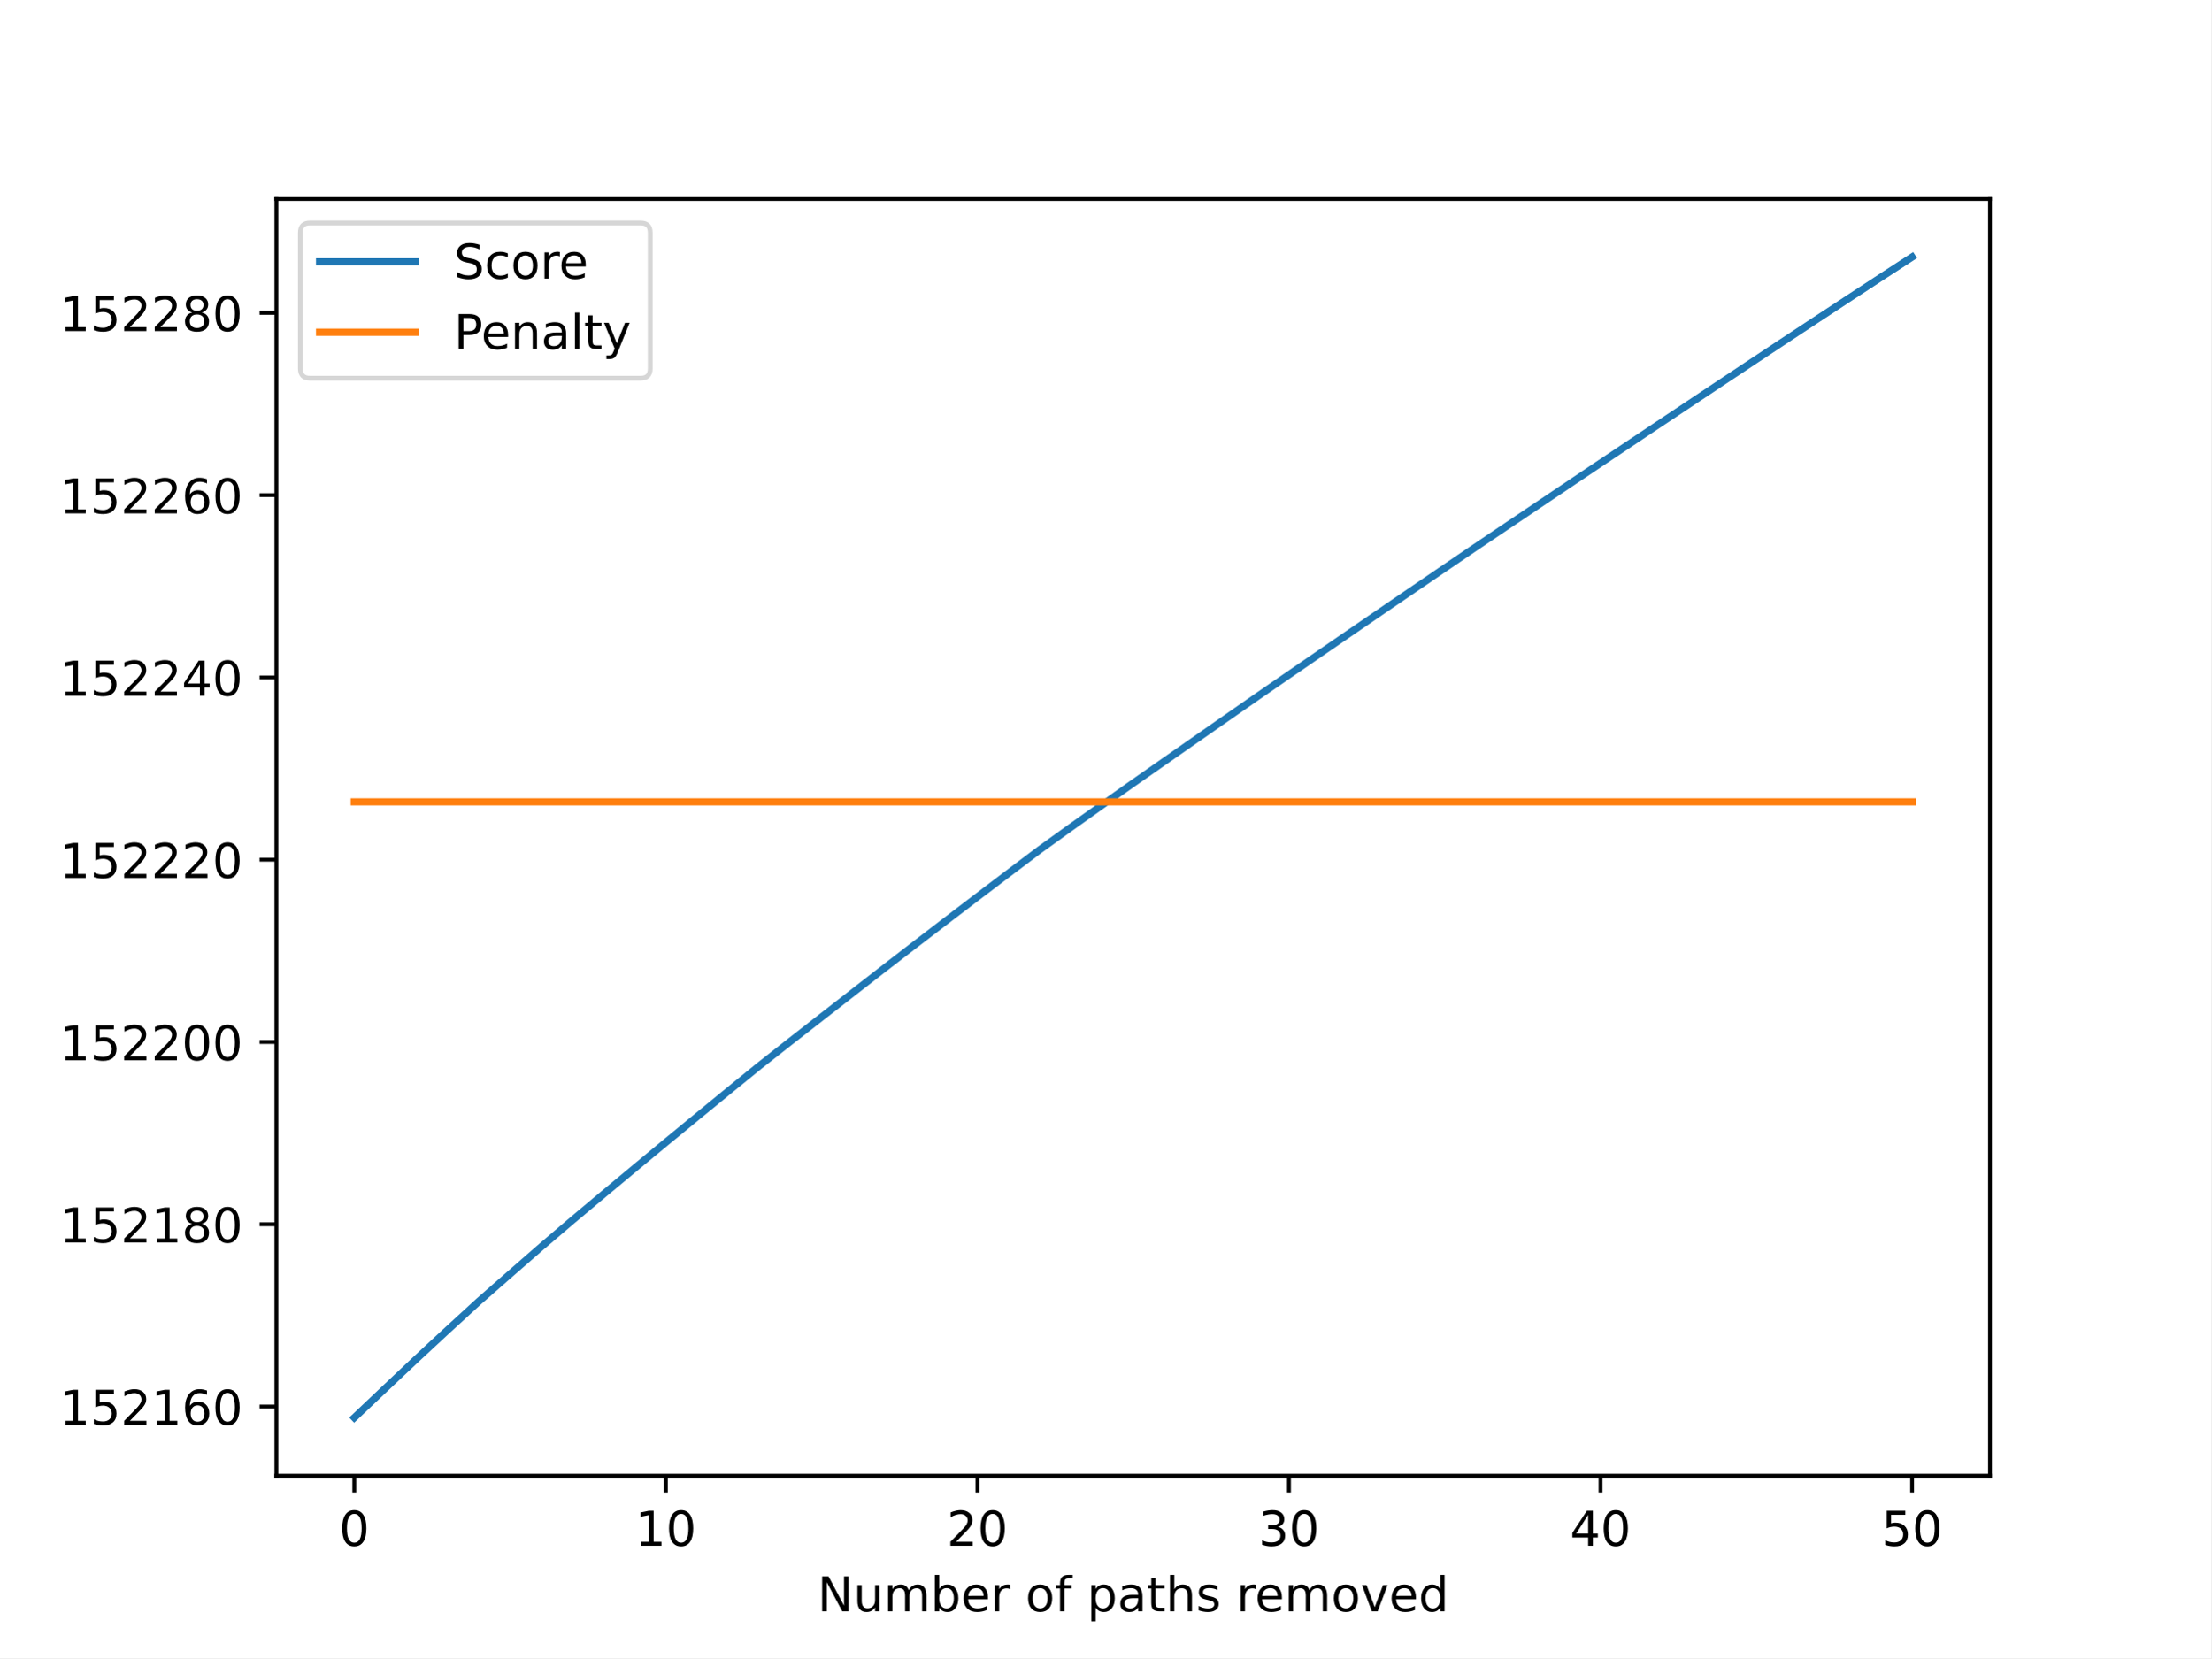
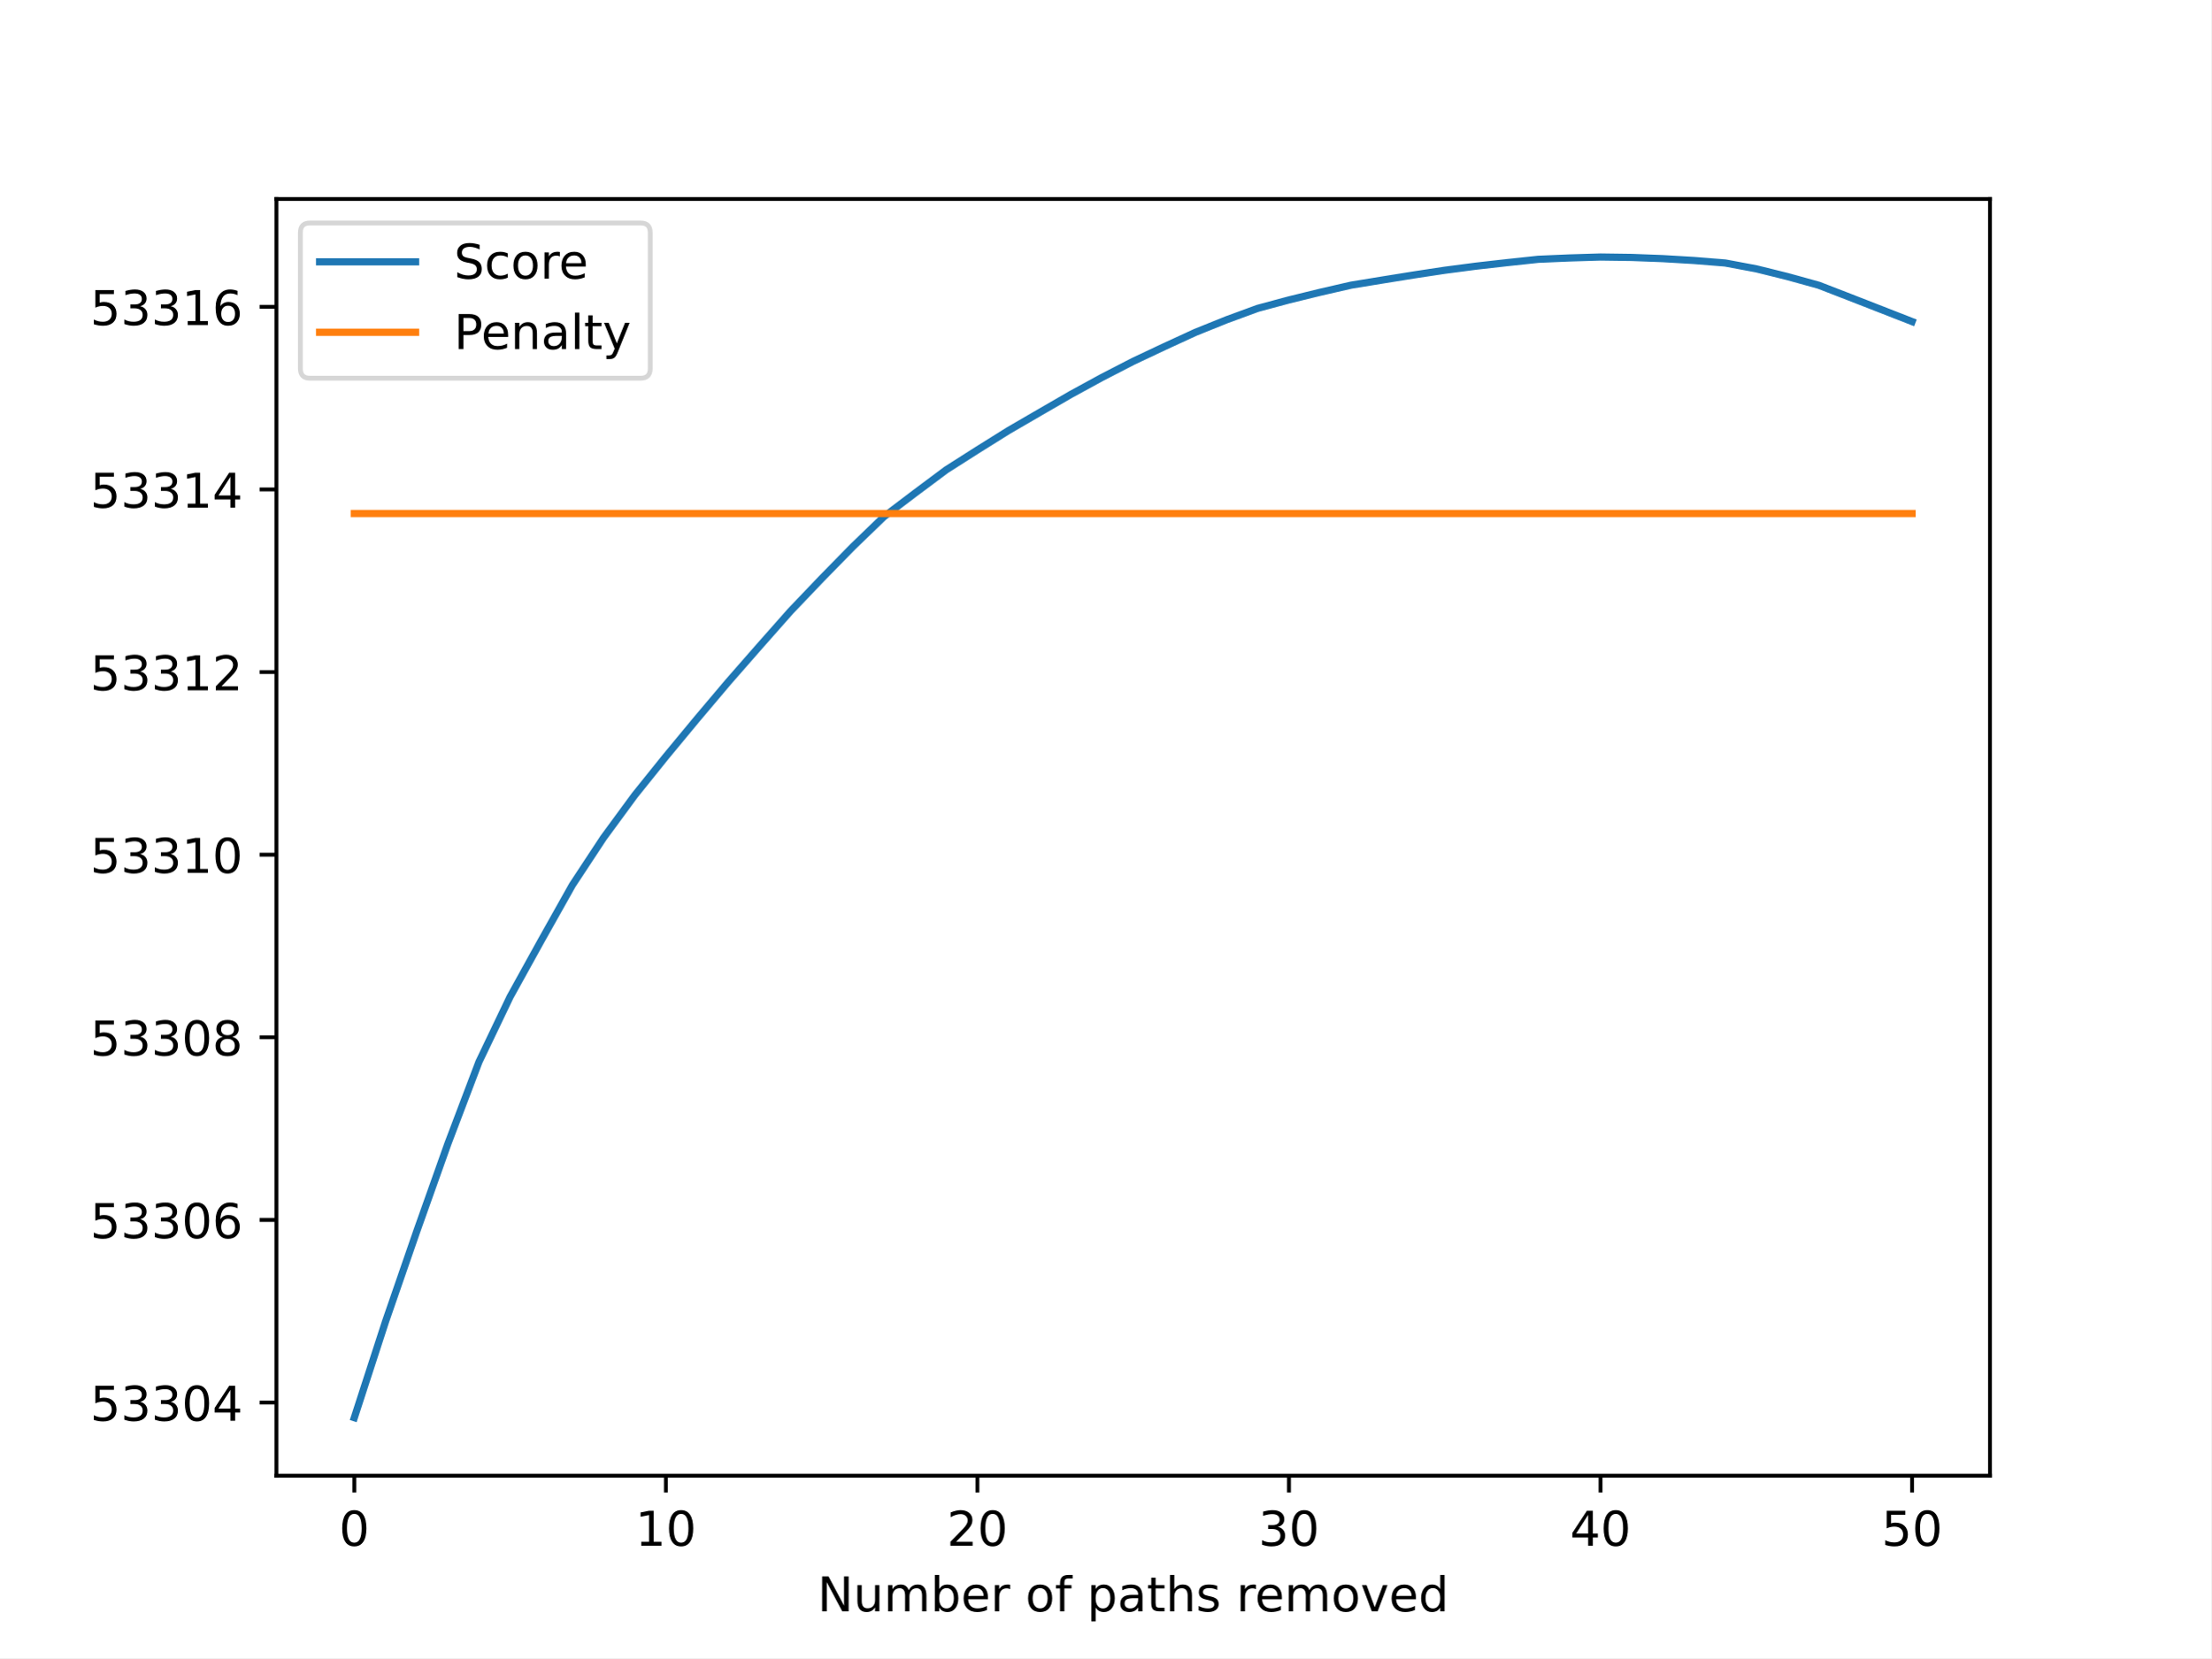
<svg xmlns="http://www.w3.org/2000/svg" xmlns:xlink="http://www.w3.org/1999/xlink" height="345.6pt" version="1.1" viewBox="0 0 460.8 345.6" width="460.8pt">
  <defs>
    <style type="text/css">*{stroke-linecap:butt;stroke-linejoin:round;}</style>
  </defs>
  <g id="figure_1">
    <g id="patch_1">
      <path d="M 0 345.6  L 460.8 345.6  L 460.8 0  L 0 0  z " style="fill:#ffffff;" />
    </g>
    <g id="axes_1">
      <g id="patch_2">
        <path d="M 57.6 307.584  L 414.72 307.584  L 414.72 41.472  L 57.6 41.472  z " style="fill:#ffffff;" />
      </g>
      <g id="matplotlib.axis_1">
        <g id="xtick_1">
          <g id="line2d_1">
            <defs>
-               <path d="M 0 0  L 0 3.5  " id="mdb234aa6b3" style="stroke:#000000;stroke-width:0.8;" />
-             </defs>
-             <g>
-               <use style="stroke:#000000;stroke-width:0.8;" x="73.833" xlink:href="#mdb234aa6b3" y="307.584" />
+               <path d="M 0 0  L 0 3.5  " id="m332d2118bd" style="stroke:#000000;stroke-width:0.8;" />
+             </defs>
+             <g>
+               <use style="stroke:#000000;stroke-width:0.8;" x="73.833" xlink:href="#m332d2118bd" y="307.584" />
            </g>
          </g>
          <g id="text_1">
            <g transform="translate(70.65148 322.1824)scale(0.1 -0.1)">
              <defs>
                <path d="M 31.781 66.406  Q 24.172 66.406 20.328 58.906  Q 16.5 51.422 16.5 36.375  Q 16.5 21.391 20.328 13.891  Q 24.172 6.391 31.781 6.391  Q 39.453 6.391 43.281 13.891  Q 47.125 21.391 47.125 36.375  Q 47.125 51.422 43.281 58.906  Q 39.453 66.406 31.781 66.406  z M 31.781 74.219  Q 44.047 74.219 50.516 64.516  Q 56.984 54.828 56.984 36.375  Q 56.984 17.969 50.516 8.266  Q 44.047 -1.422 31.781 -1.422  Q 19.531 -1.422 13.062 8.266  Q 6.594 17.969 6.594 36.375  Q 6.594 54.828 13.062 64.516  Q 19.531 74.219 31.781 74.219  z " id="DejaVuSans-48" />
              </defs>
              <use xlink:href="#DejaVuSans-48" />
            </g>
          </g>
        </g>
        <g id="xtick_2">
          <g id="line2d_2">
            <g>
-               <use style="stroke:#000000;stroke-width:0.8;" x="138.764" xlink:href="#mdb234aa6b3" y="307.584" />
+               <use style="stroke:#000000;stroke-width:0.8;" x="138.764" xlink:href="#m332d2118bd" y="307.584" />
            </g>
          </g>
          <g id="text_2">
            <g transform="translate(132.4011 322.1824)scale(0.1 -0.1)">
              <defs>
                <path d="M 12.406 8.297  L 28.516 8.297  L 28.516 63.922  L 10.984 60.406  L 10.984 69.391  L 28.422 72.906  L 38.281 72.906  L 38.281 8.297  L 54.391 8.297  L 54.391 0  L 12.406 0  z " id="DejaVuSans-49" />
              </defs>
              <use xlink:href="#DejaVuSans-49" />
              <use x="63.623" xlink:href="#DejaVuSans-48" />
            </g>
          </g>
        </g>
        <g id="xtick_3">
          <g id="line2d_3">
            <g>
-               <use style="stroke:#000000;stroke-width:0.8;" x="203.695" xlink:href="#mdb234aa6b3" y="307.584" />
+               <use style="stroke:#000000;stroke-width:0.8;" x="203.695" xlink:href="#m332d2118bd" y="307.584" />
            </g>
          </g>
          <g id="text_3">
            <g transform="translate(197.332 322.1824)scale(0.1 -0.1)">
              <defs>
                <path d="M 19.188 8.297  L 53.609 8.297  L 53.609 0  L 7.328 0  L 7.328 8.297  Q 12.938 14.109 22.625 23.891  Q 32.328 33.688 34.812 36.531  Q 39.547 41.844 41.422 45.531  Q 43.312 49.219 43.312 52.781  Q 43.312 58.594 39.234 62.25  Q 35.156 65.922 28.609 65.922  Q 23.969 65.922 18.812 64.312  Q 13.672 62.703 7.812 59.422  L 7.812 69.391  Q 13.766 71.781 18.938 73  Q 24.125 74.219 28.422 74.219  Q 39.75 74.219 46.484 68.547  Q 53.219 62.891 53.219 53.422  Q 53.219 48.922 51.531 44.891  Q 49.859 40.875 45.406 35.406  Q 44.188 33.984 37.641 27.219  Q 31.109 20.453 19.188 8.297  z " id="DejaVuSans-50" />
              </defs>
              <use xlink:href="#DejaVuSans-50" />
              <use x="63.623" xlink:href="#DejaVuSans-48" />
            </g>
          </g>
        </g>
        <g id="xtick_4">
          <g id="line2d_4">
            <g>
-               <use style="stroke:#000000;stroke-width:0.8;" x="268.625" xlink:href="#mdb234aa6b3" y="307.584" />
+               <use style="stroke:#000000;stroke-width:0.8;" x="268.625" xlink:href="#m332d2118bd" y="307.584" />
            </g>
          </g>
          <g id="text_4">
            <g transform="translate(262.263 322.1824)scale(0.1 -0.1)">
              <defs>
                <path d="M 40.578 39.312  Q 47.656 37.797 51.625 33  Q 55.609 28.219 55.609 21.188  Q 55.609 10.406 48.188 4.484  Q 40.766 -1.422 27.094 -1.422  Q 22.516 -1.422 17.656 -0.516  Q 12.797 0.391 7.625 2.203  L 7.625 11.719  Q 11.719 9.328 16.594 8.109  Q 21.484 6.891 26.812 6.891  Q 36.078 6.891 40.938 10.547  Q 45.797 14.203 45.797 21.188  Q 45.797 27.641 41.281 31.266  Q 36.766 34.906 28.719 34.906  L 20.219 34.906  L 20.219 43.016  L 29.109 43.016  Q 36.375 43.016 40.234 45.922  Q 44.094 48.828 44.094 54.297  Q 44.094 59.906 40.109 62.906  Q 36.141 65.922 28.719 65.922  Q 24.656 65.922 20.016 65.031  Q 15.375 64.156 9.812 62.312  L 9.812 71.094  Q 15.438 72.656 20.344 73.438  Q 25.25 74.219 29.594 74.219  Q 40.828 74.219 47.359 69.109  Q 53.906 64.016 53.906 55.328  Q 53.906 49.266 50.438 45.094  Q 46.969 40.922 40.578 39.312  z " id="DejaVuSans-51" />
              </defs>
              <use xlink:href="#DejaVuSans-51" />
              <use x="63.623" xlink:href="#DejaVuSans-48" />
            </g>
          </g>
        </g>
        <g id="xtick_5">
          <g id="line2d_5">
            <g>
-               <use style="stroke:#000000;stroke-width:0.8;" x="333.556" xlink:href="#mdb234aa6b3" y="307.584" />
+               <use style="stroke:#000000;stroke-width:0.8;" x="333.556" xlink:href="#m332d2118bd" y="307.584" />
            </g>
          </g>
          <g id="text_5">
            <g transform="translate(327.1939 322.1824)scale(0.1 -0.1)">
              <defs>
                <path d="M 37.797 64.312  L 12.891 25.391  L 37.797 25.391  z M 35.203 72.906  L 47.609 72.906  L 47.609 25.391  L 58.016 25.391  L 58.016 17.188  L 47.609 17.188  L 47.609 0  L 37.797 0  L 37.797 17.188  L 4.891 17.188  L 4.891 26.703  z " id="DejaVuSans-52" />
              </defs>
              <use xlink:href="#DejaVuSans-52" />
              <use x="63.623" xlink:href="#DejaVuSans-48" />
            </g>
          </g>
        </g>
        <g id="xtick_6">
          <g id="line2d_6">
            <g>
-               <use style="stroke:#000000;stroke-width:0.8;" x="398.487" xlink:href="#mdb234aa6b3" y="307.584" />
+               <use style="stroke:#000000;stroke-width:0.8;" x="398.487" xlink:href="#m332d2118bd" y="307.584" />
            </g>
          </g>
          <g id="text_6">
            <g transform="translate(392.1248 322.1824)scale(0.1 -0.1)">
              <defs>
                <path d="M 10.797 72.906  L 49.516 72.906  L 49.516 64.594  L 19.828 64.594  L 19.828 46.734  Q 21.969 47.469 24.109 47.828  Q 26.266 48.188 28.422 48.188  Q 40.625 48.188 47.75 41.5  Q 54.891 34.812 54.891 23.391  Q 54.891 11.625 47.562 5.094  Q 40.234 -1.422 26.906 -1.422  Q 22.312 -1.422 17.547 -0.641  Q 12.797 0.141 7.719 1.703  L 7.719 11.625  Q 12.109 9.234 16.797 8.062  Q 21.484 6.891 26.703 6.891  Q 35.156 6.891 40.078 11.328  Q 45.016 15.766 45.016 23.391  Q 45.016 31 40.078 35.438  Q 35.156 39.891 26.703 39.891  Q 22.75 39.891 18.812 39.016  Q 14.891 38.141 10.797 36.281  z " id="DejaVuSans-53" />
              </defs>
              <use xlink:href="#DejaVuSans-53" />
              <use x="63.623" xlink:href="#DejaVuSans-48" />
            </g>
          </g>
        </g>
        <g id="text_7">
          <g transform="translate(170.3561 335.8606)scale(0.1 -0.1)">
            <defs>
              <path d="M 9.812 72.906  L 23.094 72.906  L 55.422 11.922  L 55.422 72.906  L 64.984 72.906  L 64.984 0  L 51.703 0  L 19.391 60.984  L 19.391 0  L 9.812 0  z " id="DejaVuSans-78" />
              <path d="M 8.5 21.578  L 8.5 54.688  L 17.484 54.688  L 17.484 21.922  Q 17.484 14.156 20.5 10.266  Q 23.531 6.391 29.594 6.391  Q 36.859 6.391 41.078 11.031  Q 45.312 15.672 45.312 23.688  L 45.312 54.688  L 54.297 54.688  L 54.297 0  L 45.312 0  L 45.312 8.406  Q 42.047 3.422 37.719 1  Q 33.406 -1.422 27.688 -1.422  Q 18.266 -1.422 13.375 4.438  Q 8.5 10.297 8.5 21.578  z M 31.109 56  z " id="DejaVuSans-117" />
              <path d="M 52 44.188  Q 55.375 50.25 60.062 53.125  Q 64.75 56 71.094 56  Q 79.641 56 84.281 50.016  Q 88.922 44.047 88.922 33.016  L 88.922 0  L 79.891 0  L 79.891 32.719  Q 79.891 40.578 77.094 44.375  Q 74.312 48.188 68.609 48.188  Q 61.625 48.188 57.562 43.547  Q 53.516 38.922 53.516 30.906  L 53.516 0  L 44.484 0  L 44.484 32.719  Q 44.484 40.625 41.703 44.406  Q 38.922 48.188 33.109 48.188  Q 26.219 48.188 22.156 43.531  Q 18.109 38.875 18.109 30.906  L 18.109 0  L 9.078 0  L 9.078 54.688  L 18.109 54.688  L 18.109 46.188  Q 21.188 51.219 25.484 53.609  Q 29.781 56 35.688 56  Q 41.656 56 45.828 52.969  Q 50 49.953 52 44.188  z " id="DejaVuSans-109" />
              <path d="M 48.688 27.297  Q 48.688 37.203 44.609 42.844  Q 40.531 48.484 33.406 48.484  Q 26.266 48.484 22.188 42.844  Q 18.109 37.203 18.109 27.297  Q 18.109 17.391 22.188 11.75  Q 26.266 6.109 33.406 6.109  Q 40.531 6.109 44.609 11.75  Q 48.688 17.391 48.688 27.297  z M 18.109 46.391  Q 20.953 51.266 25.266 53.625  Q 29.594 56 35.594 56  Q 45.562 56 51.781 48.094  Q 58.016 40.188 58.016 27.297  Q 58.016 14.406 51.781 6.484  Q 45.562 -1.422 35.594 -1.422  Q 29.594 -1.422 25.266 0.953  Q 20.953 3.328 18.109 8.203  L 18.109 0  L 9.078 0  L 9.078 75.984  L 18.109 75.984  z " id="DejaVuSans-98" />
              <path d="M 56.203 29.594  L 56.203 25.203  L 14.891 25.203  Q 15.484 15.922 20.484 11.062  Q 25.484 6.203 34.422 6.203  Q 39.594 6.203 44.453 7.469  Q 49.312 8.734 54.109 11.281  L 54.109 2.781  Q 49.266 0.734 44.188 -0.344  Q 39.109 -1.422 33.891 -1.422  Q 20.797 -1.422 13.156 6.188  Q 5.516 13.812 5.516 26.812  Q 5.516 40.234 12.766 48.109  Q 20.016 56 32.328 56  Q 43.359 56 49.781 48.891  Q 56.203 41.797 56.203 29.594  z M 47.219 32.234  Q 47.125 39.594 43.094 43.984  Q 39.062 48.391 32.422 48.391  Q 24.906 48.391 20.391 44.141  Q 15.875 39.891 15.188 32.172  z " id="DejaVuSans-101" />
              <path d="M 41.109 46.297  Q 39.594 47.172 37.812 47.578  Q 36.031 48 33.891 48  Q 26.266 48 22.188 43.047  Q 18.109 38.094 18.109 28.812  L 18.109 0  L 9.078 0  L 9.078 54.688  L 18.109 54.688  L 18.109 46.188  Q 20.953 51.172 25.484 53.578  Q 30.031 56 36.531 56  Q 37.453 56 38.578 55.875  Q 39.703 55.766 41.062 55.516  z " id="DejaVuSans-114" />
              <path id="DejaVuSans-32" />
              <path d="M 30.609 48.391  Q 23.391 48.391 19.188 42.75  Q 14.984 37.109 14.984 27.297  Q 14.984 17.484 19.156 11.844  Q 23.344 6.203 30.609 6.203  Q 37.797 6.203 41.984 11.859  Q 46.188 17.531 46.188 27.297  Q 46.188 37.016 41.984 42.703  Q 37.797 48.391 30.609 48.391  z M 30.609 56  Q 42.328 56 49.016 48.375  Q 55.719 40.766 55.719 27.297  Q 55.719 13.875 49.016 6.219  Q 42.328 -1.422 30.609 -1.422  Q 18.844 -1.422 12.172 6.219  Q 5.516 13.875 5.516 27.297  Q 5.516 40.766 12.172 48.375  Q 18.844 56 30.609 56  z " id="DejaVuSans-111" />
              <path d="M 37.109 75.984  L 37.109 68.5  L 28.516 68.5  Q 23.688 68.5 21.797 66.547  Q 19.922 64.594 19.922 59.516  L 19.922 54.688  L 34.719 54.688  L 34.719 47.703  L 19.922 47.703  L 19.922 0  L 10.891 0  L 10.891 47.703  L 2.297 47.703  L 2.297 54.688  L 10.891 54.688  L 10.891 58.5  Q 10.891 67.625 15.141 71.797  Q 19.391 75.984 28.609 75.984  z " id="DejaVuSans-102" />
              <path d="M 18.109 8.203  L 18.109 -20.797  L 9.078 -20.797  L 9.078 54.688  L 18.109 54.688  L 18.109 46.391  Q 20.953 51.266 25.266 53.625  Q 29.594 56 35.594 56  Q 45.562 56 51.781 48.094  Q 58.016 40.188 58.016 27.297  Q 58.016 14.406 51.781 6.484  Q 45.562 -1.422 35.594 -1.422  Q 29.594 -1.422 25.266 0.953  Q 20.953 3.328 18.109 8.203  z M 48.688 27.297  Q 48.688 37.203 44.609 42.844  Q 40.531 48.484 33.406 48.484  Q 26.266 48.484 22.188 42.844  Q 18.109 37.203 18.109 27.297  Q 18.109 17.391 22.188 11.75  Q 26.266 6.109 33.406 6.109  Q 40.531 6.109 44.609 11.75  Q 48.688 17.391 48.688 27.297  z " id="DejaVuSans-112" />
              <path d="M 34.281 27.484  Q 23.391 27.484 19.188 25  Q 14.984 22.516 14.984 16.5  Q 14.984 11.719 18.141 8.906  Q 21.297 6.109 26.703 6.109  Q 34.188 6.109 38.703 11.406  Q 43.219 16.703 43.219 25.484  L 43.219 27.484  z M 52.203 31.203  L 52.203 0  L 43.219 0  L 43.219 8.297  Q 40.141 3.328 35.547 0.953  Q 30.953 -1.422 24.312 -1.422  Q 15.922 -1.422 10.953 3.297  Q 6 8.016 6 15.922  Q 6 25.141 12.172 29.828  Q 18.359 34.516 30.609 34.516  L 43.219 34.516  L 43.219 35.406  Q 43.219 41.609 39.141 45  Q 35.062 48.391 27.688 48.391  Q 23 48.391 18.547 47.266  Q 14.109 46.141 10.016 43.891  L 10.016 52.203  Q 14.938 54.109 19.578 55.047  Q 24.219 56 28.609 56  Q 40.484 56 46.344 49.844  Q 52.203 43.703 52.203 31.203  z " id="DejaVuSans-97" />
              <path d="M 18.312 70.219  L 18.312 54.688  L 36.812 54.688  L 36.812 47.703  L 18.312 47.703  L 18.312 18.016  Q 18.312 11.328 20.141 9.422  Q 21.969 7.516 27.594 7.516  L 36.812 7.516  L 36.812 0  L 27.594 0  Q 17.188 0 13.234 3.875  Q 9.281 7.766 9.281 18.016  L 9.281 47.703  L 2.688 47.703  L 2.688 54.688  L 9.281 54.688  L 9.281 70.219  z " id="DejaVuSans-116" />
              <path d="M 54.891 33.016  L 54.891 0  L 45.906 0  L 45.906 32.719  Q 45.906 40.484 42.875 44.328  Q 39.844 48.188 33.797 48.188  Q 26.516 48.188 22.312 43.547  Q 18.109 38.922 18.109 30.906  L 18.109 0  L 9.078 0  L 9.078 75.984  L 18.109 75.984  L 18.109 46.188  Q 21.344 51.125 25.703 53.562  Q 30.078 56 35.797 56  Q 45.219 56 50.047 50.172  Q 54.891 44.344 54.891 33.016  z " id="DejaVuSans-104" />
              <path d="M 44.281 53.078  L 44.281 44.578  Q 40.484 46.531 36.375 47.5  Q 32.281 48.484 27.875 48.484  Q 21.188 48.484 17.844 46.438  Q 14.5 44.391 14.5 40.281  Q 14.5 37.156 16.891 35.375  Q 19.281 33.594 26.516 31.984  L 29.594 31.297  Q 39.156 29.25 43.188 25.516  Q 47.219 21.781 47.219 15.094  Q 47.219 7.469 41.188 3.016  Q 35.156 -1.422 24.609 -1.422  Q 20.219 -1.422 15.453 -0.562  Q 10.688 0.297 5.422 2  L 5.422 11.281  Q 10.406 8.688 15.234 7.391  Q 20.062 6.109 24.812 6.109  Q 31.156 6.109 34.562 8.281  Q 37.984 10.453 37.984 14.406  Q 37.984 18.062 35.516 20.016  Q 33.062 21.969 24.703 23.781  L 21.578 24.516  Q 13.234 26.266 9.516 29.906  Q 5.812 33.547 5.812 39.891  Q 5.812 47.609 11.281 51.797  Q 16.75 56 26.812 56  Q 31.781 56 36.172 55.266  Q 40.578 54.547 44.281 53.078  z " id="DejaVuSans-115" />
              <path d="M 2.984 54.688  L 12.5 54.688  L 29.594 8.797  L 46.688 54.688  L 56.203 54.688  L 35.688 0  L 23.484 0  z " id="DejaVuSans-118" />
              <path d="M 45.406 46.391  L 45.406 75.984  L 54.391 75.984  L 54.391 0  L 45.406 0  L 45.406 8.203  Q 42.578 3.328 38.25 0.953  Q 33.938 -1.422 27.875 -1.422  Q 17.969 -1.422 11.734 6.484  Q 5.516 14.406 5.516 27.297  Q 5.516 40.188 11.734 48.094  Q 17.969 56 27.875 56  Q 33.938 56 38.25 53.625  Q 42.578 51.266 45.406 46.391  z M 14.797 27.297  Q 14.797 17.391 18.875 11.75  Q 22.953 6.109 30.078 6.109  Q 37.203 6.109 41.297 11.75  Q 45.406 17.391 45.406 27.297  Q 45.406 37.203 41.297 42.844  Q 37.203 48.484 30.078 48.484  Q 22.953 48.484 18.875 42.844  Q 14.797 37.203 14.797 27.297  z " id="DejaVuSans-100" />
            </defs>
            <use xlink:href="#DejaVuSans-78" />
            <use x="74.805" xlink:href="#DejaVuSans-117" />
            <use x="138.184" xlink:href="#DejaVuSans-109" />
            <use x="235.596" xlink:href="#DejaVuSans-98" />
            <use x="299.072" xlink:href="#DejaVuSans-101" />
            <use x="360.596" xlink:href="#DejaVuSans-114" />
            <use x="401.709" xlink:href="#DejaVuSans-32" />
            <use x="433.496" xlink:href="#DejaVuSans-111" />
            <use x="494.678" xlink:href="#DejaVuSans-102" />
            <use x="529.883" xlink:href="#DejaVuSans-32" />
            <use x="561.67" xlink:href="#DejaVuSans-112" />
            <use x="625.146" xlink:href="#DejaVuSans-97" />
            <use x="686.426" xlink:href="#DejaVuSans-116" />
            <use x="725.635" xlink:href="#DejaVuSans-104" />
            <use x="789.014" xlink:href="#DejaVuSans-115" />
            <use x="841.113" xlink:href="#DejaVuSans-32" />
            <use x="872.9" xlink:href="#DejaVuSans-114" />
            <use x="911.764" xlink:href="#DejaVuSans-101" />
            <use x="973.287" xlink:href="#DejaVuSans-109" />
            <use x="1070.699" xlink:href="#DejaVuSans-111" />
            <use x="1131.881" xlink:href="#DejaVuSans-118" />
            <use x="1191.061" xlink:href="#DejaVuSans-101" />
            <use x="1252.584" xlink:href="#DejaVuSans-100" />
          </g>
        </g>
      </g>
      <g id="matplotlib.axis_2">
        <g id="ytick_1">
          <g id="line2d_7">
            <defs>
-               <path d="M 0 0  L -3.5 0  " id="m9ec3011e55" style="stroke:#000000;stroke-width:0.8;" />
-             </defs>
-             <g>
-               <use style="stroke:#000000;stroke-width:0.8;" x="57.6" xlink:href="#m9ec3011e55" y="293.173" />
+               <path d="M 0 0  L -3.5 0  " id="m8470ae0032" style="stroke:#000000;stroke-width:0.8;" />
+             </defs>
+             <g>
+               <use style="stroke:#000000;stroke-width:0.8;" x="57.6" xlink:href="#m8470ae0032" y="292.335" />
            </g>
          </g>
          <g id="text_8">
-             <g transform="translate(12.425 296.9727)scale(0.1 -0.1)">
+             <g transform="translate(18.7875 296.134)scale(0.1 -0.1)">
+               <use xlink:href="#DejaVuSans-53" />
+               <use x="63.623" xlink:href="#DejaVuSans-51" />
+               <use x="127.246" xlink:href="#DejaVuSans-51" />
+               <use x="190.869" xlink:href="#DejaVuSans-48" />
+               <use x="254.492" xlink:href="#DejaVuSans-52" />
+             </g>
+           </g>
+         </g>
+         <g id="ytick_2">
+           <g id="line2d_8">
+             <g>
+               <use style="stroke:#000000;stroke-width:0.8;" x="57.6" xlink:href="#m8470ae0032" y="254.27" />
+             </g>
+           </g>
+           <g id="text_9">
+             <g transform="translate(18.7875 258.0694)scale(0.1 -0.1)">
              <defs>
                <path d="M 33.016 40.375  Q 26.375 40.375 22.484 35.828  Q 18.609 31.297 18.609 23.391  Q 18.609 15.531 22.484 10.953  Q 26.375 6.391 33.016 6.391  Q 39.656 6.391 43.531 10.953  Q 47.406 15.531 47.406 23.391  Q 47.406 31.297 43.531 35.828  Q 39.656 40.375 33.016 40.375  z M 52.594 71.297  L 52.594 62.312  Q 48.875 64.062 45.094 64.984  Q 41.312 65.922 37.594 65.922  Q 27.828 65.922 22.672 59.328  Q 17.531 52.734 16.797 39.406  Q 19.672 43.656 24.016 45.922  Q 28.375 48.188 33.594 48.188  Q 44.578 48.188 50.953 41.516  Q 57.328 34.859 57.328 23.391  Q 57.328 12.156 50.688 5.359  Q 44.047 -1.422 33.016 -1.422  Q 20.359 -1.422 13.672 8.266  Q 6.984 17.969 6.984 36.375  Q 6.984 53.656 15.188 63.938  Q 23.391 74.219 37.203 74.219  Q 40.922 74.219 44.703 73.484  Q 48.484 72.75 52.594 71.297  z " id="DejaVuSans-54" />
              </defs>
-               <use xlink:href="#DejaVuSans-49" />
-               <use x="63.623" xlink:href="#DejaVuSans-53" />
-               <use x="127.246" xlink:href="#DejaVuSans-50" />
+               <use xlink:href="#DejaVuSans-53" />
+               <use x="63.623" xlink:href="#DejaVuSans-51" />
+               <use x="127.246" xlink:href="#DejaVuSans-51" />
+               <use x="190.869" xlink:href="#DejaVuSans-48" />
+               <use x="254.492" xlink:href="#DejaVuSans-54" />
+             </g>
+           </g>
+         </g>
+         <g id="ytick_3">
+           <g id="line2d_9">
+             <g>
+               <use style="stroke:#000000;stroke-width:0.8;" x="57.6" xlink:href="#m8470ae0032" y="216.206" />
+             </g>
+           </g>
+           <g id="text_10">
+             <g transform="translate(18.7875 220.0048)scale(0.1 -0.1)">
+               <defs>
+                 <path d="M 31.781 34.625  Q 24.75 34.625 20.719 30.859  Q 16.703 27.094 16.703 20.516  Q 16.703 13.922 20.719 10.156  Q 24.75 6.391 31.781 6.391  Q 38.812 6.391 42.859 10.172  Q 46.922 13.969 46.922 20.516  Q 46.922 27.094 42.891 30.859  Q 38.875 34.625 31.781 34.625  z M 21.922 38.812  Q 15.578 40.375 12.031 44.719  Q 8.5 49.078 8.5 55.328  Q 8.5 64.062 14.719 69.141  Q 20.953 74.219 31.781 74.219  Q 42.672 74.219 48.875 69.141  Q 55.078 64.062 55.078 55.328  Q 55.078 49.078 51.531 44.719  Q 48 40.375 41.703 38.812  Q 48.828 37.156 52.797 32.312  Q 56.781 27.484 56.781 20.516  Q 56.781 9.906 50.312 4.234  Q 43.844 -1.422 31.781 -1.422  Q 19.734 -1.422 13.25 4.234  Q 6.781 9.906 6.781 20.516  Q 6.781 27.484 10.781 32.312  Q 14.797 37.156 21.922 38.812  z M 18.312 54.391  Q 18.312 48.734 21.844 45.562  Q 25.391 42.391 31.781 42.391  Q 38.141 42.391 41.719 45.562  Q 45.312 48.734 45.312 54.391  Q 45.312 60.062 41.719 63.234  Q 38.141 66.406 31.781 66.406  Q 25.391 66.406 21.844 63.234  Q 18.312 60.062 18.312 54.391  z " id="DejaVuSans-56" />
+               </defs>
+               <use xlink:href="#DejaVuSans-53" />
+               <use x="63.623" xlink:href="#DejaVuSans-51" />
+               <use x="127.246" xlink:href="#DejaVuSans-51" />
+               <use x="190.869" xlink:href="#DejaVuSans-48" />
+               <use x="254.492" xlink:href="#DejaVuSans-56" />
+             </g>
+           </g>
+         </g>
+         <g id="ytick_4">
+           <g id="line2d_10">
+             <g>
+               <use style="stroke:#000000;stroke-width:0.8;" x="57.6" xlink:href="#m8470ae0032" y="178.141" />
+             </g>
+           </g>
+           <g id="text_11">
+             <g transform="translate(18.7875 181.9402)scale(0.1 -0.1)">
+               <use xlink:href="#DejaVuSans-53" />
+               <use x="63.623" xlink:href="#DejaVuSans-51" />
+               <use x="127.246" xlink:href="#DejaVuSans-51" />
+               <use x="190.869" xlink:href="#DejaVuSans-49" />
+               <use x="254.492" xlink:href="#DejaVuSans-48" />
+             </g>
+           </g>
+         </g>
+         <g id="ytick_5">
+           <g id="line2d_11">
+             <g>
+               <use style="stroke:#000000;stroke-width:0.8;" x="57.6" xlink:href="#m8470ae0032" y="140.076" />
+             </g>
+           </g>
+           <g id="text_12">
+             <g transform="translate(18.7875 143.8756)scale(0.1 -0.1)">
+               <use xlink:href="#DejaVuSans-53" />
+               <use x="63.623" xlink:href="#DejaVuSans-51" />
+               <use x="127.246" xlink:href="#DejaVuSans-51" />
+               <use x="190.869" xlink:href="#DejaVuSans-49" />
+               <use x="254.492" xlink:href="#DejaVuSans-50" />
+             </g>
+           </g>
+         </g>
+         <g id="ytick_6">
+           <g id="line2d_12">
+             <g>
+               <use style="stroke:#000000;stroke-width:0.8;" x="57.6" xlink:href="#m8470ae0032" y="102.012" />
+             </g>
+           </g>
+           <g id="text_13">
+             <g transform="translate(18.7875 105.8111)scale(0.1 -0.1)">
+               <use xlink:href="#DejaVuSans-53" />
+               <use x="63.623" xlink:href="#DejaVuSans-51" />
+               <use x="127.246" xlink:href="#DejaVuSans-51" />
+               <use x="190.869" xlink:href="#DejaVuSans-49" />
+               <use x="254.492" xlink:href="#DejaVuSans-52" />
+             </g>
+           </g>
+         </g>
+         <g id="ytick_7">
+           <g id="line2d_13">
+             <g>
+               <use style="stroke:#000000;stroke-width:0.8;" x="57.6" xlink:href="#m8470ae0032" y="63.947" />
+             </g>
+           </g>
+           <g id="text_14">
+             <g transform="translate(18.7875 67.74646)scale(0.1 -0.1)">
+               <use xlink:href="#DejaVuSans-53" />
+               <use x="63.623" xlink:href="#DejaVuSans-51" />
+               <use x="127.246" xlink:href="#DejaVuSans-51" />
              <use x="190.869" xlink:href="#DejaVuSans-49" />
              <use x="254.492" xlink:href="#DejaVuSans-54" />
-               <use x="318.115" xlink:href="#DejaVuSans-48" />
-             </g>
-           </g>
-         </g>
-         <g id="ytick_2">
-           <g id="line2d_8">
-             <g>
-               <use style="stroke:#000000;stroke-width:0.8;" x="57.6" xlink:href="#m9ec3011e55" y="255.179" />
-             </g>
-           </g>
-           <g id="text_9">
-             <g transform="translate(12.425 258.9778)scale(0.1 -0.1)">
-               <defs>
-                 <path d="M 31.781 34.625  Q 24.75 34.625 20.719 30.859  Q 16.703 27.094 16.703 20.516  Q 16.703 13.922 20.719 10.156  Q 24.75 6.391 31.781 6.391  Q 38.812 6.391 42.859 10.172  Q 46.922 13.969 46.922 20.516  Q 46.922 27.094 42.891 30.859  Q 38.875 34.625 31.781 34.625  z M 21.922 38.812  Q 15.578 40.375 12.031 44.719  Q 8.5 49.078 8.5 55.328  Q 8.5 64.062 14.719 69.141  Q 20.953 74.219 31.781 74.219  Q 42.672 74.219 48.875 69.141  Q 55.078 64.062 55.078 55.328  Q 55.078 49.078 51.531 44.719  Q 48 40.375 41.703 38.812  Q 48.828 37.156 52.797 32.312  Q 56.781 27.484 56.781 20.516  Q 56.781 9.906 50.312 4.234  Q 43.844 -1.422 31.781 -1.422  Q 19.734 -1.422 13.25 4.234  Q 6.781 9.906 6.781 20.516  Q 6.781 27.484 10.781 32.312  Q 14.797 37.156 21.922 38.812  z M 18.312 54.391  Q 18.312 48.734 21.844 45.562  Q 25.391 42.391 31.781 42.391  Q 38.141 42.391 41.719 45.562  Q 45.312 48.734 45.312 54.391  Q 45.312 60.062 41.719 63.234  Q 38.141 66.406 31.781 66.406  Q 25.391 66.406 21.844 63.234  Q 18.312 60.062 18.312 54.391  z " id="DejaVuSans-56" />
-               </defs>
-               <use xlink:href="#DejaVuSans-49" />
-               <use x="63.623" xlink:href="#DejaVuSans-53" />
-               <use x="127.246" xlink:href="#DejaVuSans-50" />
-               <use x="190.869" xlink:href="#DejaVuSans-49" />
-               <use x="254.492" xlink:href="#DejaVuSans-56" />
-               <use x="318.115" xlink:href="#DejaVuSans-48" />
-             </g>
-           </g>
-         </g>
-         <g id="ytick_3">
-           <g id="line2d_9">
-             <g>
-               <use style="stroke:#000000;stroke-width:0.8;" x="57.6" xlink:href="#m9ec3011e55" y="217.184" />
-             </g>
-           </g>
-           <g id="text_10">
-             <g transform="translate(12.425 220.9829)scale(0.1 -0.1)">
-               <use xlink:href="#DejaVuSans-49" />
-               <use x="63.623" xlink:href="#DejaVuSans-53" />
-               <use x="127.246" xlink:href="#DejaVuSans-50" />
-               <use x="190.869" xlink:href="#DejaVuSans-50" />
-               <use x="254.492" xlink:href="#DejaVuSans-48" />
-               <use x="318.115" xlink:href="#DejaVuSans-48" />
-             </g>
-           </g>
-         </g>
-         <g id="ytick_4">
-           <g id="line2d_10">
-             <g>
-               <use style="stroke:#000000;stroke-width:0.8;" x="57.6" xlink:href="#m9ec3011e55" y="179.189" />
-             </g>
-           </g>
-           <g id="text_11">
-             <g transform="translate(12.425 182.9881)scale(0.1 -0.1)">
-               <use xlink:href="#DejaVuSans-49" />
-               <use x="63.623" xlink:href="#DejaVuSans-53" />
-               <use x="127.246" xlink:href="#DejaVuSans-50" />
-               <use x="190.869" xlink:href="#DejaVuSans-50" />
-               <use x="254.492" xlink:href="#DejaVuSans-50" />
-               <use x="318.115" xlink:href="#DejaVuSans-48" />
-             </g>
-           </g>
-         </g>
-         <g id="ytick_5">
-           <g id="line2d_11">
-             <g>
-               <use style="stroke:#000000;stroke-width:0.8;" x="57.6" xlink:href="#m9ec3011e55" y="141.194" />
-             </g>
-           </g>
-           <g id="text_12">
-             <g transform="translate(12.425 144.9932)scale(0.1 -0.1)">
-               <use xlink:href="#DejaVuSans-49" />
-               <use x="63.623" xlink:href="#DejaVuSans-53" />
-               <use x="127.246" xlink:href="#DejaVuSans-50" />
-               <use x="190.869" xlink:href="#DejaVuSans-50" />
-               <use x="254.492" xlink:href="#DejaVuSans-52" />
-               <use x="318.115" xlink:href="#DejaVuSans-48" />
-             </g>
-           </g>
-         </g>
-         <g id="ytick_6">
-           <g id="line2d_12">
-             <g>
-               <use style="stroke:#000000;stroke-width:0.8;" x="57.6" xlink:href="#m9ec3011e55" y="103.199" />
-             </g>
-           </g>
-           <g id="text_13">
-             <g transform="translate(12.425 106.9983)scale(0.1 -0.1)">
-               <use xlink:href="#DejaVuSans-49" />
-               <use x="63.623" xlink:href="#DejaVuSans-53" />
-               <use x="127.246" xlink:href="#DejaVuSans-50" />
-               <use x="190.869" xlink:href="#DejaVuSans-50" />
-               <use x="254.492" xlink:href="#DejaVuSans-54" />
-               <use x="318.115" xlink:href="#DejaVuSans-48" />
-             </g>
-           </g>
-         </g>
-         <g id="ytick_7">
-           <g id="line2d_13">
-             <g>
-               <use style="stroke:#000000;stroke-width:0.8;" x="57.6" xlink:href="#m9ec3011e55" y="65.204" />
-             </g>
-           </g>
-           <g id="text_14">
-             <g transform="translate(12.425 69.00344)scale(0.1 -0.1)">
-               <use xlink:href="#DejaVuSans-49" />
-               <use x="63.623" xlink:href="#DejaVuSans-53" />
-               <use x="127.246" xlink:href="#DejaVuSans-50" />
-               <use x="190.869" xlink:href="#DejaVuSans-50" />
-               <use x="254.492" xlink:href="#DejaVuSans-56" />
-               <use x="318.115" xlink:href="#DejaVuSans-48" />
            </g>
          </g>
        </g>
      </g>
      <g id="line2d_14">
-         <path clip-path="url(#pd9b06f16f8)" d="M 73.833 295.488  L 80.326 289.334  L 86.819 283.206  L 93.312 277.182  L 99.805 271.232  L 106.298 265.545  L 112.791 259.875  L 119.284 254.337  L 125.777 248.89  L 132.271 243.48  L 138.764 238.096  L 145.257 232.761  L 151.75 227.443  L 158.243 222.152  L 164.736 217.04  L 171.229 211.975  L 177.722 206.916  L 184.215 201.868  L 190.708 196.855  L 197.201 191.878  L 203.695 186.927  L 210.188 182.002  L 216.681 177.104  L 223.174 172.432  L 229.667 167.817  L 236.16 163.221  L 242.653 158.687  L 249.146 154.155  L 255.639 149.628  L 262.132 145.108  L 268.625 140.63  L 275.119 136.167  L 281.612 131.705  L 288.105 127.257  L 294.598 122.823  L 301.091 118.399  L 307.584 113.986  L 314.077 109.615  L 320.57 105.249  L 327.063 100.886  L 333.556 96.527  L 340.049 92.185  L 346.543 87.849  L 353.036 83.522  L 359.529 79.203  L 366.022 74.888  L 372.515 70.591  L 379.008 66.307  L 385.501 62.043  L 391.994 57.789  L 398.487 53.568  " style="fill:none;stroke:#1f77b4;stroke-linecap:square;stroke-width:1.5;" />
+         <path clip-path="url(#pcaa10426ad)" d="M 73.833 295.488  L 80.326 275.495  L 86.819 256.721  L 93.312 238.454  L 99.805 221.346  L 106.298 207.773  L 112.791 196.029  L 119.284 184.466  L 125.777 174.609  L 132.271 165.764  L 138.764 157.684  L 145.257 149.843  L 151.75 142.157  L 158.243 134.738  L 164.736 127.393  L 171.229 120.59  L 177.722 113.957  L 184.215 107.69  L 190.708 102.768  L 197.201 97.921  L 203.695 93.785  L 210.188 89.726  L 216.681 85.956  L 223.174 82.202  L 229.667 78.657  L 236.16 75.31  L 242.653 72.246  L 249.146 69.259  L 255.639 66.643  L 262.132 64.261  L 268.625 62.508  L 275.119 60.915  L 281.612 59.422  L 288.105 58.36  L 294.598 57.312  L 301.091 56.325  L 307.584 55.474  L 314.077 54.736  L 320.57 54.04  L 327.063 53.764  L 333.556 53.568  L 340.049 53.658  L 346.543 53.903  L 353.036 54.286  L 359.529 54.809  L 366.022 56.029  L 372.515 57.642  L 379.008 59.44  L 385.501 61.955  L 391.994 64.487  L 398.487 67.025  " style="fill:none;stroke:#1f77b4;stroke-linecap:square;stroke-width:1.5;" />
      </g>
      <g id="line2d_15">
-         <path clip-path="url(#pd9b06f16f8)" d="M 73.833 167.134  L 80.326 167.134  L 86.819 167.134  L 93.312 167.134  L 99.805 167.134  L 106.298 167.134  L 112.791 167.134  L 119.284 167.134  L 125.777 167.134  L 132.271 167.134  L 138.764 167.134  L 145.257 167.134  L 151.75 167.134  L 158.243 167.134  L 164.736 167.134  L 171.229 167.134  L 177.722 167.134  L 184.215 167.134  L 190.708 167.134  L 197.201 167.134  L 203.695 167.134  L 210.188 167.134  L 216.681 167.134  L 223.174 167.134  L 229.667 167.134  L 236.16 167.134  L 242.653 167.134  L 249.146 167.134  L 255.639 167.134  L 262.132 167.134  L 268.625 167.134  L 275.119 167.134  L 281.612 167.134  L 288.105 167.134  L 294.598 167.134  L 301.091 167.134  L 307.584 167.134  L 314.077 167.134  L 320.57 167.134  L 327.063 167.134  L 333.556 167.134  L 340.049 167.134  L 346.543 167.134  L 353.036 167.134  L 359.529 167.134  L 366.022 167.134  L 372.515 167.134  L 379.008 167.134  L 385.501 167.134  L 391.994 167.134  L 398.487 167.134  " style="fill:none;stroke:#ff7f0e;stroke-linecap:square;stroke-width:1.5;" />
+         <path clip-path="url(#pcaa10426ad)" d="M 73.833 107.031  L 80.326 107.031  L 86.819 107.031  L 93.312 107.031  L 99.805 107.031  L 106.298 107.031  L 112.791 107.031  L 119.284 107.031  L 125.777 107.031  L 132.271 107.031  L 138.764 107.031  L 145.257 107.031  L 151.75 107.031  L 158.243 107.031  L 164.736 107.031  L 171.229 107.031  L 177.722 107.031  L 184.215 107.031  L 190.708 107.031  L 197.201 107.031  L 203.695 107.031  L 210.188 107.031  L 216.681 107.031  L 223.174 107.031  L 229.667 107.031  L 236.16 107.031  L 242.653 107.031  L 249.146 107.031  L 255.639 107.031  L 262.132 107.031  L 268.625 107.031  L 275.119 107.031  L 281.612 107.031  L 288.105 107.031  L 294.598 107.031  L 301.091 107.031  L 307.584 107.031  L 314.077 107.031  L 320.57 107.031  L 327.063 107.031  L 333.556 107.031  L 340.049 107.031  L 346.543 107.031  L 353.036 107.031  L 359.529 107.031  L 366.022 107.031  L 372.515 107.031  L 379.008 107.031  L 385.501 107.031  L 391.994 107.031  L 398.487 107.031  " style="fill:none;stroke:#ff7f0e;stroke-linecap:square;stroke-width:1.5;" />
      </g>
      <g id="patch_3">
        <path d="M 57.6 307.584  L 57.6 41.472  " style="fill:none;stroke:#000000;stroke-linecap:square;stroke-linejoin:miter;stroke-width:0.8;" />
      </g>
      <g id="patch_4">
        <path d="M 414.72 307.584  L 414.72 41.472  " style="fill:none;stroke:#000000;stroke-linecap:square;stroke-linejoin:miter;stroke-width:0.8;" />
      </g>
      <g id="patch_5">
        <path d="M 57.6 307.584  L 414.72 307.584  " style="fill:none;stroke:#000000;stroke-linecap:square;stroke-linejoin:miter;stroke-width:0.8;" />
      </g>
      <g id="patch_6">
        <path d="M 57.6 41.472  L 414.72 41.472  " style="fill:none;stroke:#000000;stroke-linecap:square;stroke-linejoin:miter;stroke-width:0.8;" />
      </g>
      <g id="legend_1">
        <g id="patch_7">
          <path d="M 64.6 78.828  L 133.503 78.828  Q 135.503 78.828 135.503 76.828  L 135.503 48.472  Q 135.503 46.472 133.503 46.472  L 64.6 46.472  Q 62.6 46.472 62.6 48.472  L 62.6 76.828  Q 62.6 78.828 64.6 78.828  z " style="fill:#ffffff;opacity:0.8;stroke:#cccccc;stroke-linejoin:miter;" />
        </g>
        <g id="line2d_16">
          <path d="M 66.6 54.57  L 86.6 54.57  " style="fill:none;stroke:#1f77b4;stroke-linecap:square;stroke-width:1.5;" />
        </g>
        <g id="line2d_17" />
        <g id="text_15">
          <g transform="translate(94.6 58.07044)scale(0.1 -0.1)">
            <defs>
              <path d="M 53.516 70.516  L 53.516 60.891  Q 47.906 63.578 42.922 64.891  Q 37.938 66.219 33.297 66.219  Q 25.25 66.219 20.875 63.094  Q 16.5 59.969 16.5 54.203  Q 16.5 49.359 19.406 46.891  Q 22.312 44.438 30.422 42.922  L 36.375 41.703  Q 47.406 39.594 52.656 34.297  Q 57.906 29 57.906 20.125  Q 57.906 9.516 50.797 4.047  Q 43.703 -1.422 29.984 -1.422  Q 24.812 -1.422 18.969 -0.25  Q 13.141 0.922 6.891 3.219  L 6.891 13.375  Q 12.891 10.016 18.656 8.297  Q 24.422 6.594 29.984 6.594  Q 38.422 6.594 43.016 9.906  Q 47.609 13.234 47.609 19.391  Q 47.609 24.75 44.312 27.781  Q 41.016 30.812 33.5 32.328  L 27.484 33.5  Q 16.453 35.688 11.516 40.375  Q 6.594 45.062 6.594 53.422  Q 6.594 63.094 13.406 68.656  Q 20.219 74.219 32.172 74.219  Q 37.312 74.219 42.625 73.281  Q 47.953 72.359 53.516 70.516  z " id="DejaVuSans-83" />
              <path d="M 48.781 52.594  L 48.781 44.188  Q 44.969 46.297 41.141 47.344  Q 37.312 48.391 33.406 48.391  Q 24.656 48.391 19.812 42.844  Q 14.984 37.312 14.984 27.297  Q 14.984 17.281 19.812 11.734  Q 24.656 6.203 33.406 6.203  Q 37.312 6.203 41.141 7.25  Q 44.969 8.297 48.781 10.406  L 48.781 2.094  Q 45.016 0.344 40.984 -0.531  Q 36.969 -1.422 32.422 -1.422  Q 20.062 -1.422 12.781 6.344  Q 5.516 14.109 5.516 27.297  Q 5.516 40.672 12.859 48.328  Q 20.219 56 33.016 56  Q 37.156 56 41.109 55.141  Q 45.062 54.297 48.781 52.594  z " id="DejaVuSans-99" />
            </defs>
            <use xlink:href="#DejaVuSans-83" />
            <use x="63.477" xlink:href="#DejaVuSans-99" />
            <use x="118.457" xlink:href="#DejaVuSans-111" />
            <use x="179.639" xlink:href="#DejaVuSans-114" />
            <use x="218.502" xlink:href="#DejaVuSans-101" />
          </g>
        </g>
        <g id="line2d_18">
          <path d="M 66.6 69.249  L 86.6 69.249  " style="fill:none;stroke:#ff7f0e;stroke-linecap:square;stroke-width:1.5;" />
        </g>
        <g id="line2d_19" />
        <g id="text_16">
          <g transform="translate(94.6 72.74856)scale(0.1 -0.1)">
            <defs>
              <path d="M 19.672 64.797  L 19.672 37.406  L 32.078 37.406  Q 38.969 37.406 42.719 40.969  Q 46.484 44.531 46.484 51.125  Q 46.484 57.672 42.719 61.234  Q 38.969 64.797 32.078 64.797  z M 9.812 72.906  L 32.078 72.906  Q 44.344 72.906 50.609 67.359  Q 56.891 61.812 56.891 51.125  Q 56.891 40.328 50.609 34.812  Q 44.344 29.297 32.078 29.297  L 19.672 29.297  L 19.672 0  L 9.812 0  z " id="DejaVuSans-80" />
              <path d="M 54.891 33.016  L 54.891 0  L 45.906 0  L 45.906 32.719  Q 45.906 40.484 42.875 44.328  Q 39.844 48.188 33.797 48.188  Q 26.516 48.188 22.312 43.547  Q 18.109 38.922 18.109 30.906  L 18.109 0  L 9.078 0  L 9.078 54.688  L 18.109 54.688  L 18.109 46.188  Q 21.344 51.125 25.703 53.562  Q 30.078 56 35.797 56  Q 45.219 56 50.047 50.172  Q 54.891 44.344 54.891 33.016  z " id="DejaVuSans-110" />
              <path d="M 9.422 75.984  L 18.406 75.984  L 18.406 0  L 9.422 0  z " id="DejaVuSans-108" />
              <path d="M 32.172 -5.078  Q 28.375 -14.844 24.75 -17.812  Q 21.141 -20.797 15.094 -20.797  L 7.906 -20.797  L 7.906 -13.281  L 13.188 -13.281  Q 16.891 -13.281 18.938 -11.516  Q 21 -9.766 23.484 -3.219  L 25.094 0.875  L 2.984 54.688  L 12.5 54.688  L 29.594 11.922  L 46.688 54.688  L 56.203 54.688  z " id="DejaVuSans-121" />
            </defs>
            <use xlink:href="#DejaVuSans-80" />
            <use x="56.678" xlink:href="#DejaVuSans-101" />
            <use x="118.201" xlink:href="#DejaVuSans-110" />
            <use x="181.58" xlink:href="#DejaVuSans-97" />
            <use x="242.859" xlink:href="#DejaVuSans-108" />
            <use x="270.643" xlink:href="#DejaVuSans-116" />
            <use x="309.852" xlink:href="#DejaVuSans-121" />
          </g>
        </g>
      </g>
    </g>
  </g>
  <defs>
-     <clipPath id="pd9b06f16f8">
+     <clipPath id="pcaa10426ad">
      <rect height="266.112" width="357.12" x="57.6" y="41.472" />
    </clipPath>
  </defs>
</svg>
